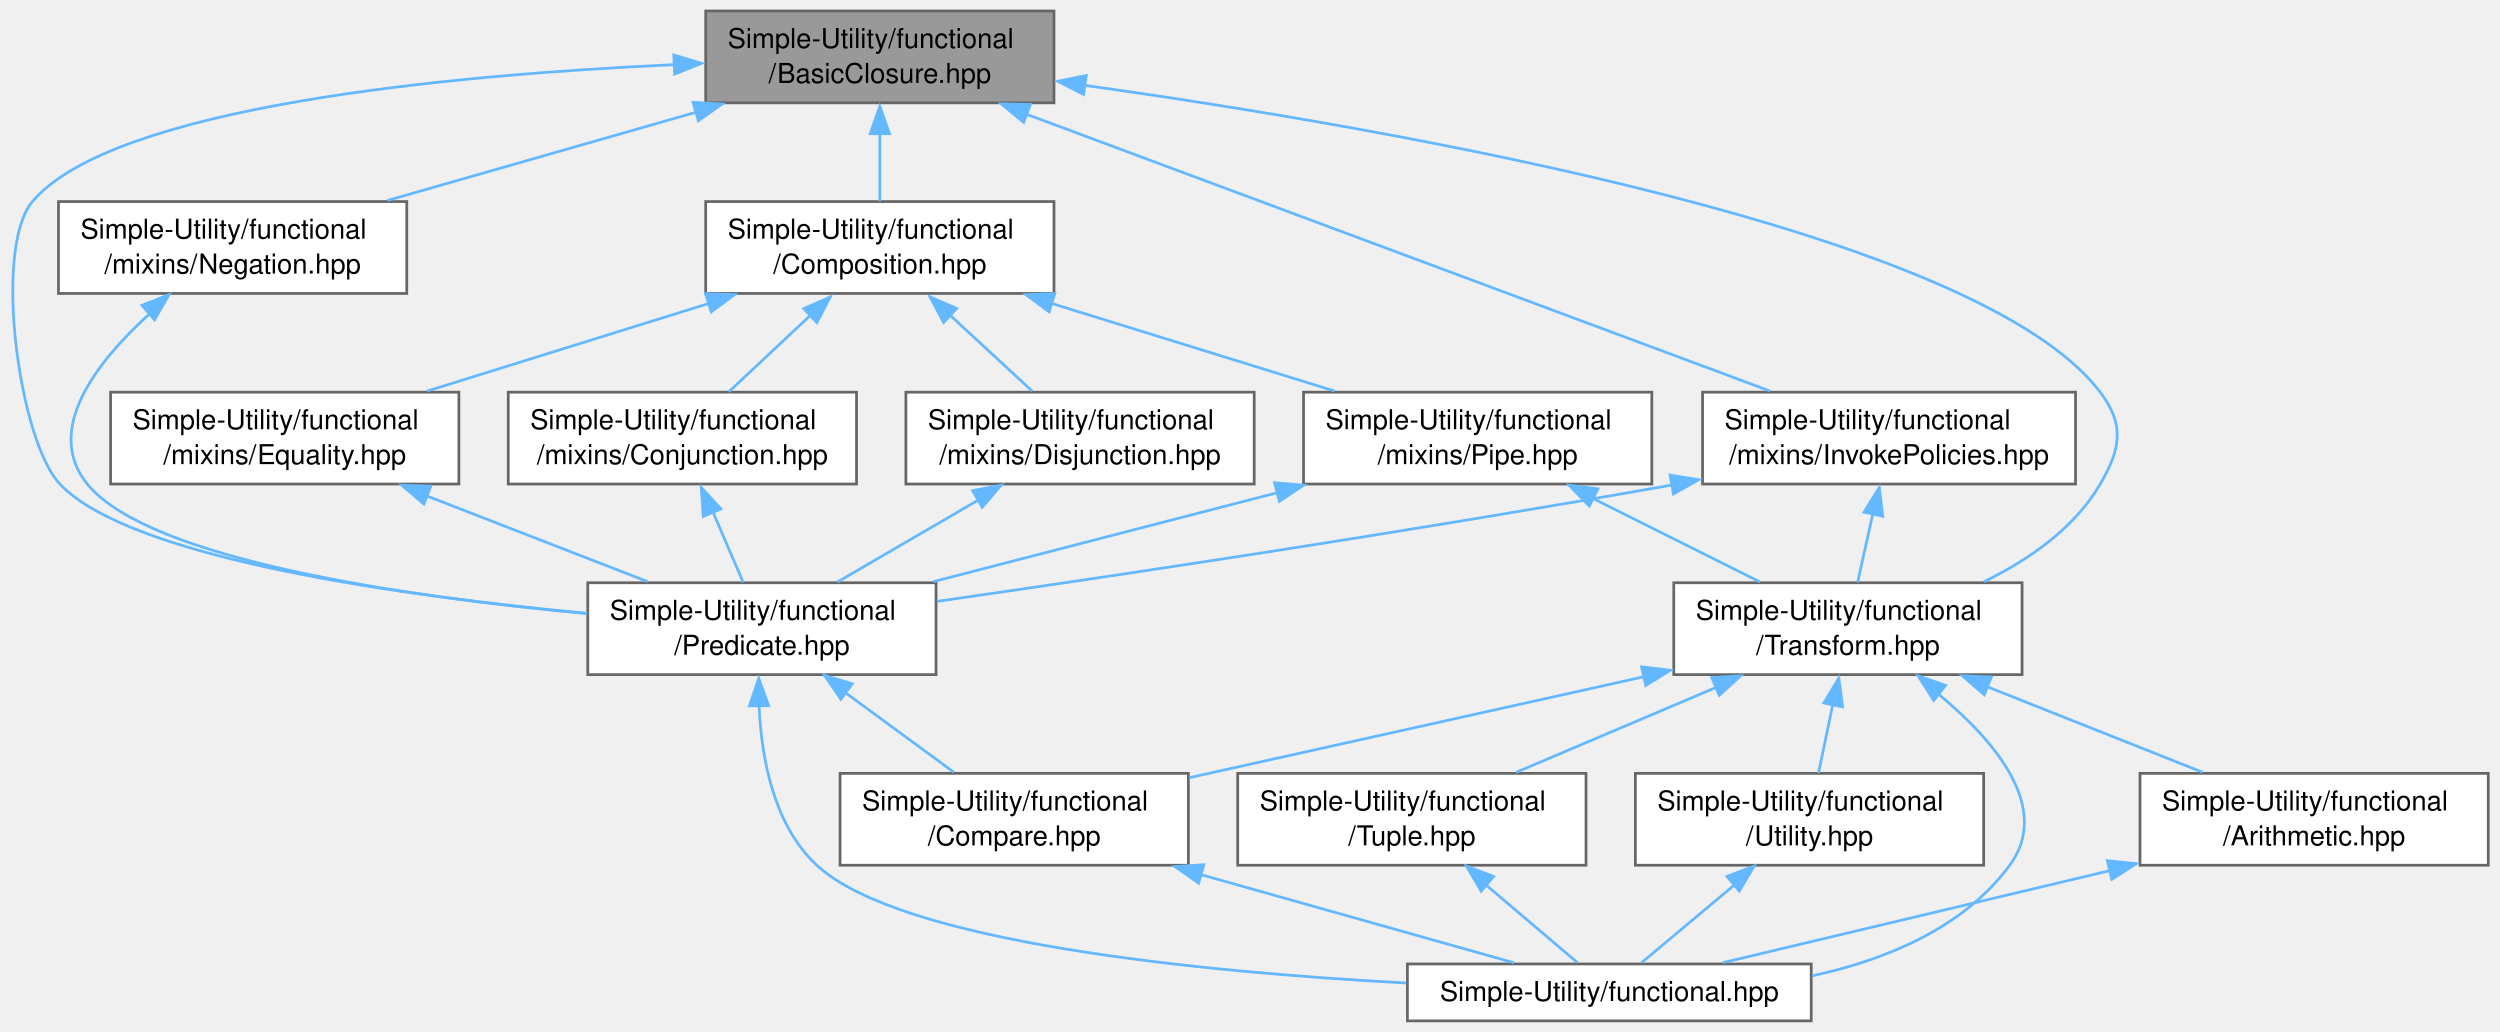
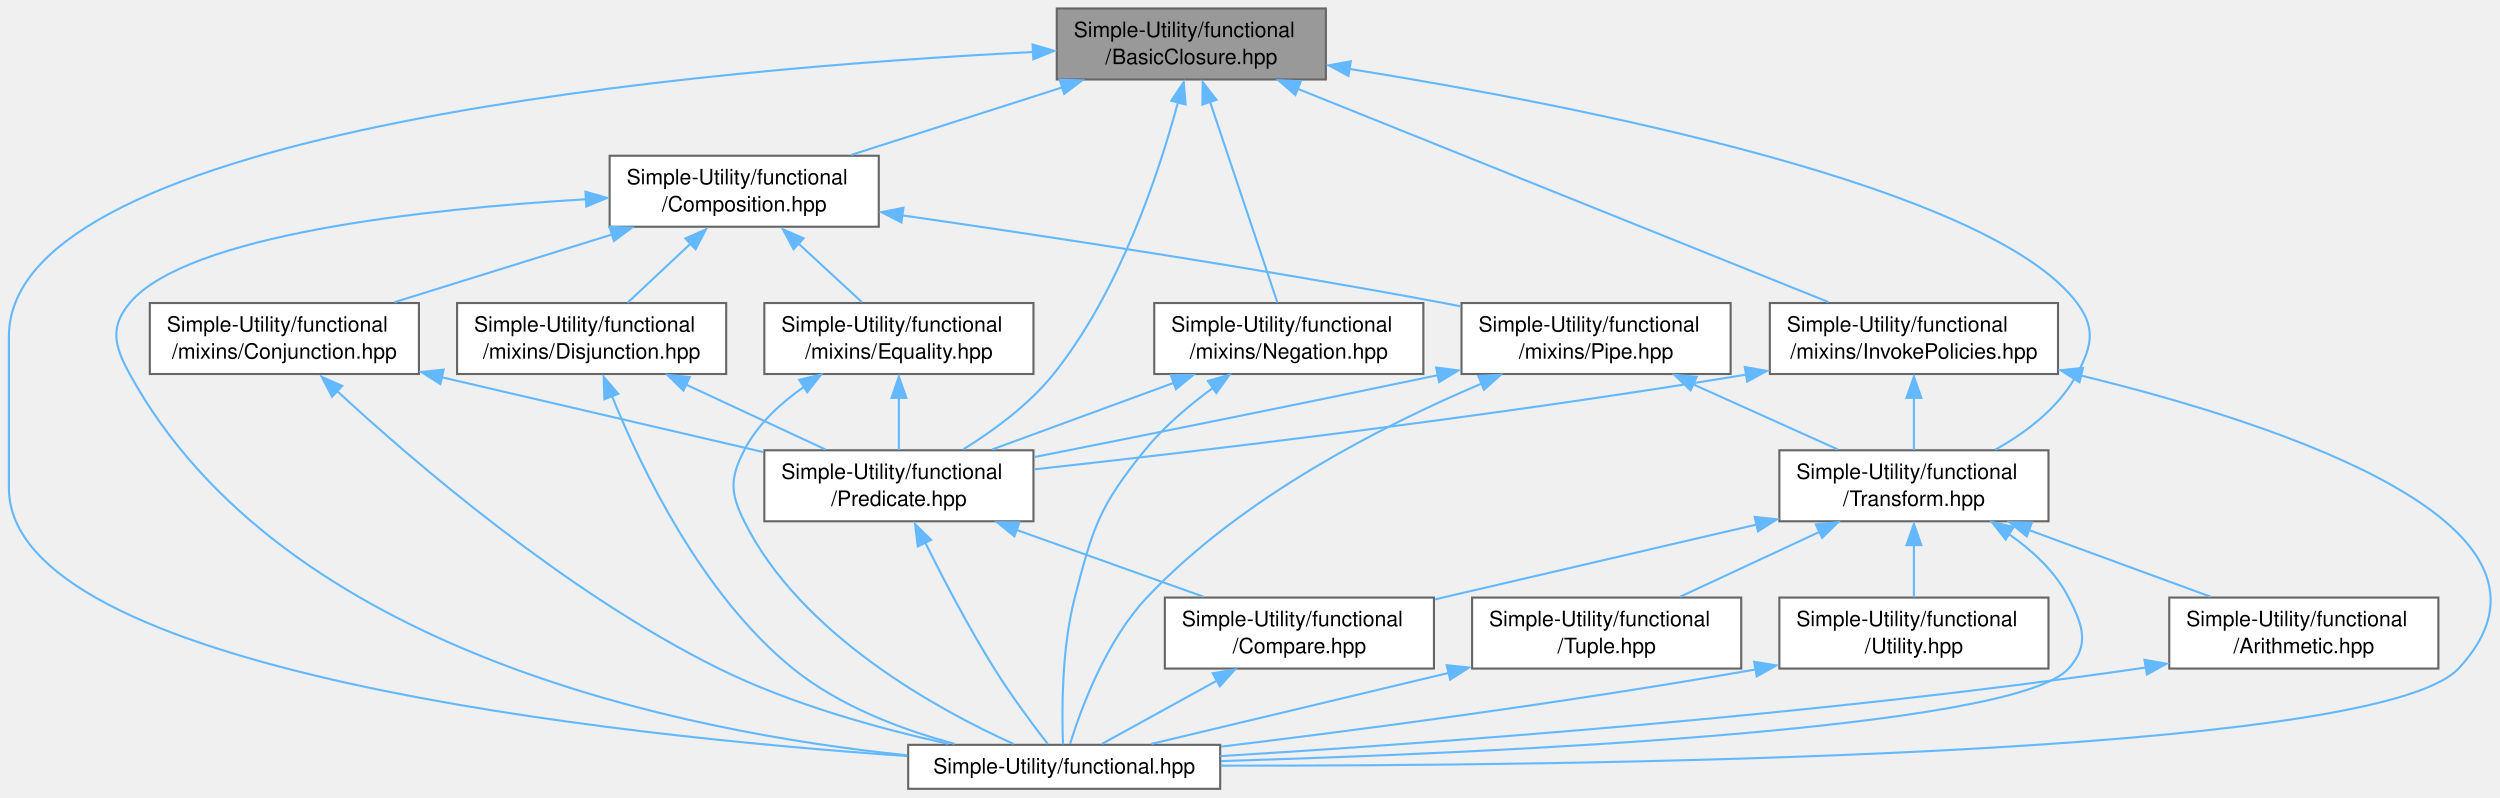
- <svg xmlns="http://www.w3.org/2000/svg" xmlns:xlink="http://www.w3.org/1999/xlink" width="911pt" height="376pt" viewBox="0.00 0.00 911.05 376.25">
+ <svg xmlns="http://www.w3.org/2000/svg" xmlns:xlink="http://www.w3.org/1999/xlink" width="1179pt" height="376pt" viewBox="0.00 0.00 1179.38 376.25">
  <g id="graph0" class="graph" transform="scale(1 1) rotate(0) translate(4 372.25)">
    <g id="node1" class="node">
      <g id="a_node1">
        <a xlink:title=" ">
-           <polygon fill="#999999" stroke="#666666" points="380.05,-368.25 253.05,-368.25 253.05,-334.75 380.05,-334.75 380.05,-368.25" />
-           <text text-anchor="start" x="261.05" y="-354.75" font-family="Helvetica,sans-Serif" font-size="10.00">Simple-Utility/functional</text>
-           <text text-anchor="middle" x="316.55" y="-342" font-family="Helvetica,sans-Serif" font-size="10.00">/BasicClosure.hpp</text>
+           <polygon fill="#999999" stroke="#666666" points="621.5,-368.25 494.5,-368.25 494.5,-334.75 621.5,-334.75 621.5,-368.25" />
+           <text text-anchor="start" x="502.5" y="-354.75" font-family="Helvetica,sans-Serif" font-size="10.00">Simple-Utility/functional</text>
+           <text text-anchor="middle" x="558" y="-342" font-family="Helvetica,sans-Serif" font-size="10.00">/BasicClosure.hpp</text>
        </a>
      </g>
    </g>
    <g id="node2" class="node">
      <g id="a_node2">
+         <a xlink:href="../../d2/db4/functional_8hpp.html" target="_top" xlink:title=" ">
+           <polygon fill="white" stroke="#666666" points="571.62,-20.75 424.38,-20.75 424.38,0 571.62,0 571.62,-20.75" />
+           <text text-anchor="middle" x="498" y="-7.25" font-family="Helvetica,sans-Serif" font-size="10.00">Simple-Utility/functional.hpp</text>
+         </a>
+       </g>
+     </g>
+     <g id="edge1" class="edge">
+       <path fill="none" stroke="#63b8ff" d="M483.64,-347.73C331.74,-340.03 0,-311.95 0,-213.5 0,-213.5 0,-213.5 0,-142 0,-55.41 285.25,-25.07 423.98,-15.43" />
+       <polygon fill="#63b8ff" stroke="#63b8ff" points="483.1,-351.25 493.26,-348.25 483.45,-344.26 483.1,-351.25" />
+     </g>
+     <g id="node3" class="node">
+       <g id="a_node3">
        <a xlink:href="../../d3/d48/_composition_8hpp.html" target="_top" xlink:title=" ">
-           <polygon fill="white" stroke="#666666" points="380.05,-298.75 253.05,-298.75 253.05,-265.25 380.05,-265.25 380.05,-298.75" />
-           <text text-anchor="start" x="261.05" y="-285.25" font-family="Helvetica,sans-Serif" font-size="10.00">Simple-Utility/functional</text>
-           <text text-anchor="middle" x="316.55" y="-272.5" font-family="Helvetica,sans-Serif" font-size="10.00">/Composition.hpp</text>
-         </a>
-       </g>
-     </g>
-     <g id="edge1" class="edge">
-       <path fill="none" stroke="#63b8ff" d="M316.55,-323.64C316.55,-315.25 316.55,-306.26 316.55,-298.88" />
-       <polygon fill="#63b8ff" stroke="#63b8ff" points="313.05,-323.5 316.55,-333.5 320.05,-323.5 313.05,-323.5" />
-     </g>
-     <g id="node4" class="node">
-       <g id="a_node4">
+           <polygon fill="white" stroke="#666666" points="410.5,-298.75 283.5,-298.75 283.5,-265.25 410.5,-265.25 410.5,-298.75" />
+           <text text-anchor="start" x="291.5" y="-285.25" font-family="Helvetica,sans-Serif" font-size="10.00">Simple-Utility/functional</text>
+           <text text-anchor="middle" x="347" y="-272.5" font-family="Helvetica,sans-Serif" font-size="10.00">/Composition.hpp</text>
+         </a>
+       </g>
+     </g>
+     <g id="edge2" class="edge">
+       <path fill="none" stroke="#63b8ff" d="M497.03,-330.99C465.46,-320.9 427.39,-308.72 397.49,-299.15" />
+       <polygon fill="#63b8ff" stroke="#63b8ff" points="495.87,-334.62 506.46,-334.33 498,-327.95 495.87,-334.62" />
+     </g>
+     <g id="node5" class="node">
+       <g id="a_node5">
        <a xlink:href="../../d4/d53/_predicate_8hpp.html" target="_top" xlink:title=" ">
-           <polygon fill="white" stroke="#666666" points="337.05,-159.75 210.05,-159.75 210.05,-126.25 337.05,-126.25 337.05,-159.75" />
-           <text text-anchor="start" x="218.05" y="-146.25" font-family="Helvetica,sans-Serif" font-size="10.00">Simple-Utility/functional</text>
-           <text text-anchor="middle" x="273.55" y="-133.5" font-family="Helvetica,sans-Serif" font-size="10.00">/Predicate.hpp</text>
-         </a>
-       </g>
-     </g>
-     <g id="edge22" class="edge">
-       <path fill="none" stroke="#63b8ff" d="M241.57,-348.68C159.9,-344.92 36.95,-333.48 7.55,-298.75 -6.93,-281.64 2.65,-211.52 17.55,-195.75 43.32,-168.48 142.76,-154.84 209.85,-148.6" />
-       <polygon fill="#63b8ff" stroke="#63b8ff" points="241.41,-352.21 251.55,-349.15 241.71,-345.22 241.41,-352.21" />
+           <polygon fill="white" stroke="#666666" points="483.5,-159.75 356.5,-159.75 356.5,-126.25 483.5,-126.25 483.5,-159.75" />
+           <text text-anchor="start" x="364.5" y="-146.25" font-family="Helvetica,sans-Serif" font-size="10.00">Simple-Utility/functional</text>
+           <text text-anchor="middle" x="420" y="-133.5" font-family="Helvetica,sans-Serif" font-size="10.00">/Predicate.hpp</text>
+         </a>
+       </g>
+     </g>
+     <g id="edge28" class="edge">
+       <path fill="none" stroke="#63b8ff" d="M551.69,-323.94C542.86,-291.1 524.31,-234.8 493,-195.75 481.43,-181.33 464.85,-169.13 450.41,-160.21" />
+       <polygon fill="#63b8ff" stroke="#63b8ff" points="548.52,-324.69 554.41,-333.5 555.3,-322.95 548.52,-324.69" />
    </g>
    <g id="node10" class="node">
      <g id="a_node10">
        <a xlink:href="../../d9/d8c/_transform_8hpp.html" target="_top" xlink:title=" ">
-           <polygon fill="white" stroke="#666666" points="733.05,-159.75 606.05,-159.75 606.05,-126.25 733.05,-126.25 733.05,-159.75" />
-           <text text-anchor="start" x="614.05" y="-146.25" font-family="Helvetica,sans-Serif" font-size="10.00">Simple-Utility/functional</text>
-           <text text-anchor="middle" x="669.55" y="-133.5" font-family="Helvetica,sans-Serif" font-size="10.00">/Transform.hpp</text>
-         </a>
-       </g>
-     </g>
-     <g id="edge23" class="edge">
-       <path fill="none" stroke="#63b8ff" d="M391.22,-341.14C505.94,-325.04 716.99,-288.07 761.55,-229.25 770.54,-217.38 769.06,-208.6 761.55,-195.75 752.11,-179.61 735.59,-168.12 719.13,-160.13" />
-       <polygon fill="#63b8ff" stroke="#63b8ff" points="390.86,-337.79 381.43,-342.63 391.82,-344.73 390.86,-337.79" />
+           <polygon fill="white" stroke="#666666" points="962.5,-159.75 835.5,-159.75 835.5,-126.25 962.5,-126.25 962.5,-159.75" />
+           <text text-anchor="start" x="843.5" y="-146.25" font-family="Helvetica,sans-Serif" font-size="10.00">Simple-Utility/functional</text>
+           <text text-anchor="middle" x="899" y="-133.5" font-family="Helvetica,sans-Serif" font-size="10.00">/Transform.hpp</text>
+         </a>
+       </g>
+     </g>
+     <g id="edge29" class="edge">
+       <path fill="none" stroke="#63b8ff" d="M632.39,-339.76C741.08,-322.37 934.89,-284.34 976,-229.25 984.9,-217.32 983,-208.89 976,-195.75 967.67,-180.11 952.28,-168.36 937.44,-160.04" />
+       <polygon fill="#63b8ff" stroke="#63b8ff" points="632.15,-336.41 622.82,-341.43 633.24,-343.33 632.15,-336.41" />
    </g>
    <g id="node14" class="node">
      <g id="a_node14">
        <a xlink:href="../../d7/df7/_invoke_policies_8hpp.html" target="_top" xlink:title=" ">
-           <polygon fill="white" stroke="#666666" points="752.55,-229.25 616.55,-229.25 616.55,-195.75 752.55,-195.75 752.55,-229.25" />
-           <text text-anchor="start" x="624.55" y="-215.75" font-family="Helvetica,sans-Serif" font-size="10.00">Simple-Utility/functional</text>
-           <text text-anchor="middle" x="684.55" y="-203" font-family="Helvetica,sans-Serif" font-size="10.00">/mixins/InvokePolicies.hpp</text>
-         </a>
-       </g>
-     </g>
-     <g id="edge24" class="edge">
-       <path fill="none" stroke="#63b8ff" d="M369.79,-330.68C443.03,-303.41 573.46,-254.86 641.13,-229.66" />
-       <polygon fill="#63b8ff" stroke="#63b8ff" points="368.99,-327.61 360.84,-334.38 371.44,-334.17 368.99,-327.61" />
+           <polygon fill="white" stroke="#666666" points="967,-229.25 831,-229.25 831,-195.75 967,-195.75 967,-229.25" />
+           <text text-anchor="start" x="839" y="-215.75" font-family="Helvetica,sans-Serif" font-size="10.00">Simple-Utility/functional</text>
+           <text text-anchor="middle" x="899" y="-203" font-family="Helvetica,sans-Serif" font-size="10.00">/mixins/InvokePolicies.hpp</text>
+         </a>
+       </g>
+     </g>
+     <g id="edge30" class="edge">
+       <path fill="none" stroke="#63b8ff" d="M608.17,-330.34C676.19,-303.02 796.32,-254.75 858.77,-229.66" />
+       <polygon fill="#63b8ff" stroke="#63b8ff" points="607.09,-327.41 599.12,-334.38 609.7,-333.9 607.09,-327.41" />
    </g>
    <g id="node15" class="node">
      <g id="a_node15">
        <a xlink:href="../../d2/dc2/_negation_8hpp.html" target="_top" xlink:title=" ">
-           <polygon fill="white" stroke="#666666" points="144.05,-298.75 17.05,-298.75 17.05,-265.25 144.05,-265.25 144.05,-298.75" />
-           <text text-anchor="start" x="25.05" y="-285.25" font-family="Helvetica,sans-Serif" font-size="10.00">Simple-Utility/functional</text>
-           <text text-anchor="middle" x="80.55" y="-272.5" font-family="Helvetica,sans-Serif" font-size="10.00">/mixins/Negation.hpp</text>
-         </a>
-       </g>
-     </g>
-     <g id="edge27" class="edge">
-       <path fill="none" stroke="#63b8ff" d="M249.73,-331.39C214.16,-321.22 170.9,-308.84 137.02,-299.15" />
-       <polygon fill="#63b8ff" stroke="#63b8ff" points="248.44,-334.95 259.02,-334.33 250.37,-328.22 248.44,-334.95" />
-     </g>
-     <g id="node3" class="node">
-       <g id="a_node3">
+           <polygon fill="white" stroke="#666666" points="667.5,-229.25 540.5,-229.25 540.5,-195.75 667.5,-195.75 667.5,-229.25" />
+           <text text-anchor="start" x="548.5" y="-215.75" font-family="Helvetica,sans-Serif" font-size="10.00">Simple-Utility/functional</text>
+           <text text-anchor="middle" x="604" y="-203" font-family="Helvetica,sans-Serif" font-size="10.00">/mixins/Negation.hpp</text>
+         </a>
+       </g>
+     </g>
+     <g id="edge34" class="edge">
+       <path fill="none" stroke="#63b8ff" d="M566.81,-324.25C576.23,-296.19 590.86,-252.63 598.67,-229.38" />
+       <polygon fill="#63b8ff" stroke="#63b8ff" points="563.23,-322.92 563.37,-333.52 569.87,-325.15 563.23,-322.92" />
+     </g>
+     <g id="edge3" class="edge">
+       <path fill="none" stroke="#63b8ff" d="M272.71,-278.25C196.06,-273.67 84.01,-261.5 57,-229.25 47.44,-217.83 49.84,-208.8 57,-195.75 128.92,-64.6 318.19,-26.73 423.91,-15.8" />
+       <polygon fill="#63b8ff" stroke="#63b8ff" points="272.09,-281.78 282.27,-278.85 272.49,-274.79 272.09,-281.78" />
+     </g>
+     <g id="node4" class="node">
+       <g id="a_node4">
        <a xlink:href="../../d7/d0e/_conjunction_8hpp.html" target="_top" xlink:title=" ">
-           <polygon fill="white" stroke="#666666" points="308.05,-229.25 181.05,-229.25 181.05,-195.75 308.05,-195.75 308.05,-229.25" />
-           <text text-anchor="start" x="189.05" y="-215.75" font-family="Helvetica,sans-Serif" font-size="10.00">Simple-Utility/functional</text>
-           <text text-anchor="middle" x="244.55" y="-203" font-family="Helvetica,sans-Serif" font-size="10.00">/mixins/Conjunction.hpp</text>
-         </a>
-       </g>
-     </g>
-     <g id="edge2" class="edge">
-       <path fill="none" stroke="#63b8ff" d="M291.51,-257.53C281.59,-248.23 270.43,-237.77 261.49,-229.38" />
-       <polygon fill="#63b8ff" stroke="#63b8ff" points="288.8,-259.72 298.48,-264 293.58,-254.61 288.8,-259.72" />
+           <polygon fill="white" stroke="#666666" points="193.5,-229.25 66.5,-229.25 66.5,-195.75 193.5,-195.75 193.5,-229.25" />
+           <text text-anchor="start" x="74.5" y="-215.75" font-family="Helvetica,sans-Serif" font-size="10.00">Simple-Utility/functional</text>
+           <text text-anchor="middle" x="130" y="-203" font-family="Helvetica,sans-Serif" font-size="10.00">/mixins/Conjunction.hpp</text>
+         </a>
+       </g>
+     </g>
+     <g id="edge4" class="edge">
+       <path fill="none" stroke="#63b8ff" d="M284.72,-261.63C252.17,-251.5 212.81,-239.26 181.93,-229.65" />
+       <polygon fill="#63b8ff" stroke="#63b8ff" points="283.43,-265.2 294.02,-264.83 285.51,-258.52 283.43,-265.2" />
    </g>
    <g id="node7" class="node">
      <g id="a_node7">
        <a xlink:href="../../d7/ddc/_disjunction_8hpp.html" target="_top" xlink:title=" ">
-           <polygon fill="white" stroke="#666666" points="453.05,-229.25 326.05,-229.25 326.05,-195.75 453.05,-195.75 453.05,-229.25" />
-           <text text-anchor="start" x="334.05" y="-215.75" font-family="Helvetica,sans-Serif" font-size="10.00">Simple-Utility/functional</text>
-           <text text-anchor="middle" x="389.55" y="-203" font-family="Helvetica,sans-Serif" font-size="10.00">/mixins/Disjunction.hpp</text>
-         </a>
-       </g>
-     </g>
-     <g id="edge7" class="edge">
-       <path fill="none" stroke="#63b8ff" d="M341.87,-257.59C351.85,-248.35 363.07,-237.98 372.12,-229.62" />
-       <polygon fill="#63b8ff" stroke="#63b8ff" points="339.81,-254.64 334.85,-264 344.57,-259.78 339.81,-254.64" />
+           <polygon fill="white" stroke="#666666" points="338.5,-229.25 211.5,-229.25 211.5,-195.75 338.5,-195.75 338.5,-229.25" />
+           <text text-anchor="start" x="219.5" y="-215.75" font-family="Helvetica,sans-Serif" font-size="10.00">Simple-Utility/functional</text>
+           <text text-anchor="middle" x="275" y="-203" font-family="Helvetica,sans-Serif" font-size="10.00">/mixins/Disjunction.hpp</text>
+         </a>
+       </g>
+     </g>
+     <g id="edge10" class="edge">
+       <path fill="none" stroke="#63b8ff" d="M321.97,-257.53C312.04,-248.23 300.89,-237.77 291.94,-229.38" />
+       <polygon fill="#63b8ff" stroke="#63b8ff" points="319.25,-259.72 328.94,-264 324.04,-254.61 319.25,-259.72" />
    </g>
    <g id="node8" class="node">
      <g id="a_node8">
        <a xlink:href="../../de/d71/_equality_8hpp.html" target="_top" xlink:title=" ">
-           <polygon fill="white" stroke="#666666" points="163.05,-229.25 36.05,-229.25 36.05,-195.75 163.05,-195.75 163.05,-229.25" />
-           <text text-anchor="start" x="44.05" y="-215.75" font-family="Helvetica,sans-Serif" font-size="10.00">Simple-Utility/functional</text>
-           <text text-anchor="middle" x="99.55" y="-203" font-family="Helvetica,sans-Serif" font-size="10.00">/mixins/Equality.hpp</text>
-         </a>
-       </g>
-     </g>
-     <g id="edge9" class="edge">
-       <path fill="none" stroke="#63b8ff" d="M254.26,-261.63C221.72,-251.5 182.35,-239.26 151.48,-229.65" />
-       <polygon fill="#63b8ff" stroke="#63b8ff" points="252.98,-265.2 263.57,-264.83 255.06,-258.52 252.98,-265.2" />
+           <polygon fill="white" stroke="#666666" points="483.5,-229.25 356.5,-229.25 356.5,-195.75 483.5,-195.75 483.5,-229.25" />
+           <text text-anchor="start" x="364.5" y="-215.75" font-family="Helvetica,sans-Serif" font-size="10.00">Simple-Utility/functional</text>
+           <text text-anchor="middle" x="420" y="-203" font-family="Helvetica,sans-Serif" font-size="10.00">/mixins/Equality.hpp</text>
+         </a>
+       </g>
+     </g>
+     <g id="edge13" class="edge">
+       <path fill="none" stroke="#63b8ff" d="M372.32,-257.59C382.31,-248.35 393.53,-237.98 402.57,-229.62" />
+       <polygon fill="#63b8ff" stroke="#63b8ff" points="370.27,-254.64 365.3,-264 375.02,-259.78 370.27,-254.64" />
    </g>
    <g id="node9" class="node">
      <g id="a_node9">
        <a xlink:href="../../d2/df5/_pipe_8hpp.html" target="_top" xlink:title=" ">
-           <polygon fill="white" stroke="#666666" points="598.05,-229.25 471.05,-229.25 471.05,-195.75 598.05,-195.75 598.05,-229.25" />
-           <text text-anchor="start" x="479.05" y="-215.75" font-family="Helvetica,sans-Serif" font-size="10.00">Simple-Utility/functional</text>
-           <text text-anchor="middle" x="534.55" y="-203" font-family="Helvetica,sans-Serif" font-size="10.00">/mixins/Pipe.hpp</text>
-         </a>
-       </g>
-     </g>
-     <g id="edge11" class="edge">
-       <path fill="none" stroke="#63b8ff" d="M379.12,-261.63C411.81,-251.5 451.36,-239.26 482.38,-229.65" />
-       <polygon fill="#63b8ff" stroke="#63b8ff" points="378.28,-258.53 369.76,-264.83 380.35,-265.22 378.28,-258.53" />
-     </g>
-     <g id="edge3" class="edge">
-       <path fill="none" stroke="#63b8ff" d="M255.72,-185.49C259.43,-176.86 263.45,-167.51 266.72,-159.88" />
-       <polygon fill="#63b8ff" stroke="#63b8ff" points="252.15,-183.93 251.42,-194.5 258.58,-186.7 252.15,-183.93" />
-     </g>
-     <g id="node5" class="node">
-       <g id="a_node5">
-         <a xlink:href="../../d2/db4/functional_8hpp.html" target="_top" xlink:title=" ">
-           <polygon fill="white" stroke="#666666" points="656.17,-20.75 508.92,-20.75 508.92,0 656.17,0 656.17,-20.75" />
-           <text text-anchor="middle" x="582.55" y="-7.25" font-family="Helvetica,sans-Serif" font-size="10.00">Simple-Utility/functional.hpp</text>
-         </a>
-       </g>
-     </g>
-     <g id="edge4" class="edge">
-       <path fill="none" stroke="#63b8ff" d="M272.51,-114.92C273.33,-95.92 277.77,-71.39 293.55,-56.75 323.98,-28.51 433.42,-17.83 508.54,-13.8" />
-       <polygon fill="#63b8ff" stroke="#63b8ff" points="269,-114.86 272.4,-124.89 276,-114.93 269,-114.86" />
+           <polygon fill="white" stroke="#666666" points="812.5,-229.25 685.5,-229.25 685.5,-195.75 812.5,-195.75 812.5,-229.25" />
+           <text text-anchor="start" x="693.5" y="-215.75" font-family="Helvetica,sans-Serif" font-size="10.00">Simple-Utility/functional</text>
+           <text text-anchor="middle" x="749" y="-203" font-family="Helvetica,sans-Serif" font-size="10.00">/mixins/Pipe.hpp</text>
+         </a>
+       </g>
+     </g>
+     <g id="edge16" class="edge">
+       <path fill="none" stroke="#63b8ff" d="M421.63,-270.6C488.66,-260.94 589.67,-245.63 677,-229.25 679.64,-228.75 682.33,-228.23 685.05,-227.7" />
+       <polygon fill="#63b8ff" stroke="#63b8ff" points="421.17,-267.27 411.76,-272.15 422.16,-274.2 421.17,-267.27" />
+     </g>
+     <g id="edge5" class="edge">
+       <path fill="none" stroke="#63b8ff" d="M154.23,-188.29C190.64,-154.62 262.9,-92.39 335,-56.75 369.23,-39.83 410.73,-28.39 443.29,-21.23" />
+       <polygon fill="#63b8ff" stroke="#63b8ff" points="152.52,-185.03 147.6,-194.41 157.3,-190.14 152.52,-185.03" />
+     </g>
+     <g id="edge6" class="edge">
+       <path fill="none" stroke="#63b8ff" d="M204.35,-194.19C251.26,-183.28 311.22,-169.32 356.01,-158.9" />
+       <polygon fill="#63b8ff" stroke="#63b8ff" points="203.59,-191.01 194.64,-196.69 205.17,-197.83 203.59,-191.01" />
+     </g>
+     <g id="edge7" class="edge">
+       <path fill="none" stroke="#63b8ff" d="M432.25,-116.51C440.82,-99.29 452.87,-76.22 465,-56.75 472.93,-44.02 483.26,-30.18 490.24,-21.18" />
+       <polygon fill="#63b8ff" stroke="#63b8ff" points="428.9,-114.39 427.63,-124.91 435.19,-117.48 428.9,-114.39" />
    </g>
    <g id="node6" class="node">
      <g id="a_node6">
        <a xlink:href="../../d8/d60/_compare_8hpp.html" target="_top" xlink:title=" ">
-           <polygon fill="white" stroke="#666666" points="429.05,-90.25 302.05,-90.25 302.05,-56.75 429.05,-56.75 429.05,-90.25" />
-           <text text-anchor="start" x="310.05" y="-76.75" font-family="Helvetica,sans-Serif" font-size="10.00">Simple-Utility/functional</text>
-           <text text-anchor="middle" x="365.55" y="-64" font-family="Helvetica,sans-Serif" font-size="10.00">/Compare.hpp</text>
-         </a>
-       </g>
-     </g>
-     <g id="edge5" class="edge">
-       <path fill="none" stroke="#63b8ff" d="M303.96,-119.69C316.91,-110.19 331.73,-99.31 343.58,-90.62" />
-       <polygon fill="#63b8ff" stroke="#63b8ff" points="302.34,-117.27 296.35,-126 306.48,-122.91 302.34,-117.27" />
-     </g>
-     <g id="edge6" class="edge">
-       <path fill="none" stroke="#63b8ff" d="M433.6,-53.33C471.51,-42.65 517.12,-29.81 547.79,-21.17" />
-       <polygon fill="#63b8ff" stroke="#63b8ff" points="432.81,-50.2 424.13,-56.28 434.7,-56.94 432.81,-50.2" />
+           <polygon fill="white" stroke="#666666" points="672.5,-90.25 545.5,-90.25 545.5,-56.75 672.5,-56.75 672.5,-90.25" />
+           <text text-anchor="start" x="553.5" y="-76.75" font-family="Helvetica,sans-Serif" font-size="10.00">Simple-Utility/functional</text>
+           <text text-anchor="middle" x="609" y="-64" font-family="Helvetica,sans-Serif" font-size="10.00">/Compare.hpp</text>
+         </a>
+       </g>
    </g>
    <g id="edge8" class="edge">
-       <path fill="none" stroke="#63b8ff" d="M352.32,-189.84C335.68,-180.16 316.42,-168.95 301.11,-160.04" />
-       <polygon fill="#63b8ff" stroke="#63b8ff" points="350.36,-193.33 360.76,-195.33 353.88,-187.28 350.36,-193.33" />
-     </g>
-     <g id="edge10" class="edge">
-       <path fill="none" stroke="#63b8ff" d="M151.19,-191.47C176.95,-181.47 207.69,-169.55 231.91,-160.15" />
-       <polygon fill="#63b8ff" stroke="#63b8ff" points="150.28,-188.45 142.22,-195.33 152.81,-194.98 150.28,-188.45" />
+       <path fill="none" stroke="#63b8ff" d="M475.35,-122.23C503.48,-112.19 537.23,-100.13 563.77,-90.65" />
+       <polygon fill="#63b8ff" stroke="#63b8ff" points="474.51,-119.17 466.27,-125.83 476.86,-125.76 474.51,-119.17" />
+     </g>
+     <g id="edge9" class="edge">
+       <path fill="none" stroke="#63b8ff" d="M570.16,-51.11C551.64,-40.91 530.4,-29.21 515.78,-21.17" />
+       <polygon fill="#63b8ff" stroke="#63b8ff" points="568.1,-54.52 578.55,-56.28 571.47,-48.39 568.1,-54.52" />
+     </g>
+     <g id="edge11" class="edge">
+       <path fill="none" stroke="#63b8ff" d="M284.62,-185.28C298.45,-151.07 327.1,-91.47 370,-56.75 391.9,-39.02 421.25,-27.96 446.31,-21.2" />
+       <polygon fill="#63b8ff" stroke="#63b8ff" points="281.03,-183.85 280.65,-194.44 287.55,-186.4 281.03,-183.85" />
    </g>
    <g id="edge12" class="edge">
-       <path fill="none" stroke="#63b8ff" d="M461.41,-192.58C421.93,-182.37 373.71,-169.9 336.01,-160.15" />
-       <polygon fill="#63b8ff" stroke="#63b8ff" points="460.47,-196.22 471.03,-195.33 462.23,-189.44 460.47,-196.22" />
-     </g>
-     <g id="edge13" class="edge">
-       <path fill="none" stroke="#63b8ff" d="M576.52,-190.51C596.18,-180.68 619.24,-169.16 637.48,-160.04" />
-       <polygon fill="#63b8ff" stroke="#63b8ff" points="575.26,-187.73 567.88,-195.33 578.39,-193.99 575.26,-187.73" />
+       <path fill="none" stroke="#63b8ff" d="M319.47,-190.8C340.63,-180.95 365.56,-169.34 385.3,-160.15" />
+       <polygon fill="#63b8ff" stroke="#63b8ff" points="318.32,-187.94 310.73,-195.33 321.27,-194.28 318.32,-187.94" />
    </g>
    <g id="edge14" class="edge">
-       <path fill="none" stroke="#63b8ff" d="M702.69,-119.04C723.54,-101.74 743.84,-77.51 728.55,-56.75 711.79,-33.99 683.7,-22.31 656.62,-16.44" />
-       <polygon fill="#63b8ff" stroke="#63b8ff" points="700.83,-116.84 695.14,-125.78 705.16,-122.34 700.83,-116.84" />
+       <path fill="none" stroke="#63b8ff" d="M375.2,-189.68C363.96,-181.89 353.3,-171.95 347,-159.75 340.16,-146.52 340.39,-139.59 347,-126.25 373.63,-72.54 438.71,-37.14 474.12,-21.16" />
+       <polygon fill="#63b8ff" stroke="#63b8ff" points="372.96,-193.04 383.28,-195.47 376.73,-187.14 372.96,-193.04" />
+     </g>
+     <g id="edge15" class="edge">
+       <path fill="none" stroke="#63b8ff" d="M420,-184.64C420,-176.25 420,-167.26 420,-159.88" />
+       <polygon fill="#63b8ff" stroke="#63b8ff" points="416.5,-184.5 420,-194.5 423.5,-184.5 416.5,-184.5" />
    </g>
    <g id="edge17" class="edge">
-       <path fill="none" stroke="#63b8ff" d="M595.24,-125.5C544.46,-114.22 477.85,-99.44 429.45,-88.69" />
-       <polygon fill="#63b8ff" stroke="#63b8ff" points="594.3,-129.1 604.82,-127.85 595.82,-122.27 594.3,-129.1" />
+       <path fill="none" stroke="#63b8ff" d="M695.06,-191.27C648.32,-171.47 581.41,-137.42 537,-90.25 517.52,-69.56 505.76,-37.3 500.78,-21.2" />
+       <polygon fill="#63b8ff" stroke="#63b8ff" points="693.43,-194.79 704.01,-195.39 696.11,-188.33 693.43,-194.79" />
+     </g>
+     <g id="edge18" class="edge">
+       <path fill="none" stroke="#63b8ff" d="M674.65,-195.27C604.29,-180.55 533.55,-166.39 483.96,-156.57" />
+       <polygon fill="#63b8ff" stroke="#63b8ff" points="673.52,-198.82 684.02,-197.45 674.95,-191.97 673.52,-198.82" />
+     </g>
+     <g id="edge19" class="edge">
+       <path fill="none" stroke="#63b8ff" d="M794.7,-190.93C816.66,-181.05 842.59,-169.38 863.1,-160.15" />
+       <polygon fill="#63b8ff" stroke="#63b8ff" points="793.61,-188.04 785.93,-195.33 796.48,-194.42 793.61,-188.04" />
+     </g>
+     <g id="edge20" class="edge">
+       <path fill="none" stroke="#63b8ff" d="M943.8,-120.18C955.04,-112.39 965.7,-102.45 972,-90.25 978.84,-77.02 982.01,-67.77 972,-56.75 945.66,-27.77 698.59,-16.83 572,-13.1" />
+       <polygon fill="#63b8ff" stroke="#63b8ff" points="942.27,-117.64 935.72,-125.97 946.04,-123.54 942.27,-117.64" />
+     </g>
+     <g id="edge23" class="edge">
+       <path fill="none" stroke="#63b8ff" d="M824.65,-124.69C777.74,-113.78 717.78,-99.82 672.99,-89.4" />
+       <polygon fill="#63b8ff" stroke="#63b8ff" points="823.83,-128.33 834.36,-127.19 825.41,-121.51 823.83,-128.33" />
    </g>
    <g id="node11" class="node">
      <g id="a_node11">
        <a xlink:href="../../d3/dc2/_arithmetic_8hpp.html" target="_top" xlink:title=" ">
-           <polygon fill="white" stroke="#666666" points="903.05,-90.25 776.05,-90.25 776.05,-56.75 903.05,-56.75 903.05,-90.25" />
-           <text text-anchor="start" x="784.05" y="-76.75" font-family="Helvetica,sans-Serif" font-size="10.00">Simple-Utility/functional</text>
-           <text text-anchor="middle" x="839.55" y="-64" font-family="Helvetica,sans-Serif" font-size="10.00">/Arithmetic.hpp</text>
-         </a>
-       </g>
-     </g>
-     <g id="edge15" class="edge">
-       <path fill="none" stroke="#63b8ff" d="M720.34,-121.83C745.43,-111.87 775.3,-100.01 798.87,-90.65" />
-       <polygon fill="#63b8ff" stroke="#63b8ff" points="719.27,-118.89 711.27,-125.83 721.85,-125.39 719.27,-118.89" />
+           <polygon fill="white" stroke="#666666" points="1146.5,-90.25 1019.5,-90.25 1019.5,-56.75 1146.5,-56.75 1146.5,-90.25" />
+           <text text-anchor="start" x="1027.5" y="-76.75" font-family="Helvetica,sans-Serif" font-size="10.00">Simple-Utility/functional</text>
+           <text text-anchor="middle" x="1083" y="-64" font-family="Helvetica,sans-Serif" font-size="10.00">/Arithmetic.hpp</text>
+         </a>
+       </g>
+     </g>
+     <g id="edge21" class="edge">
+       <path fill="none" stroke="#63b8ff" d="M953.25,-122.1C980.56,-112.08 1013.24,-100.09 1038.97,-90.65" />
+       <polygon fill="#63b8ff" stroke="#63b8ff" points="952.26,-119.1 944.07,-125.83 954.67,-125.67 952.26,-119.1" />
    </g>
    <g id="node12" class="node">
      <g id="a_node12">
        <a xlink:href="../../da/dae/functional_2_tuple_8hpp.html" target="_top" xlink:title=" ">
-           <polygon fill="white" stroke="#666666" points="574.05,-90.25 447.05,-90.25 447.05,-56.75 574.05,-56.75 574.05,-90.25" />
-           <text text-anchor="start" x="455.05" y="-76.75" font-family="Helvetica,sans-Serif" font-size="10.00">Simple-Utility/functional</text>
-           <text text-anchor="middle" x="510.55" y="-64" font-family="Helvetica,sans-Serif" font-size="10.00">/Tuple.hpp</text>
-         </a>
-       </g>
-     </g>
-     <g id="edge18" class="edge">
-       <path fill="none" stroke="#63b8ff" d="M621.42,-121.57C598.08,-111.66 570.44,-99.93 548.6,-90.65" />
-       <polygon fill="#63b8ff" stroke="#63b8ff" points="619.89,-125.15 630.46,-125.83 622.63,-118.7 619.89,-125.15" />
+           <polygon fill="white" stroke="#666666" points="817.5,-90.25 690.5,-90.25 690.5,-56.75 817.5,-56.75 817.5,-90.25" />
+           <text text-anchor="start" x="698.5" y="-76.75" font-family="Helvetica,sans-Serif" font-size="10.00">Simple-Utility/functional</text>
+           <text text-anchor="middle" x="754" y="-64" font-family="Helvetica,sans-Serif" font-size="10.00">/Tuple.hpp</text>
+         </a>
+       </g>
+     </g>
+     <g id="edge24" class="edge">
+       <path fill="none" stroke="#63b8ff" d="M854.53,-121.3C833.37,-111.45 808.44,-99.84 788.7,-90.65" />
+       <polygon fill="#63b8ff" stroke="#63b8ff" points="852.73,-124.78 863.27,-125.83 855.68,-118.44 852.73,-124.78" />
    </g>
    <g id="node13" class="node">
      <g id="a_node13">
        <a xlink:href="../../de/d61/functional_2_utility_8hpp.html" target="_top" xlink:title=" ">
-           <polygon fill="white" stroke="#666666" points="719.05,-90.25 592.05,-90.25 592.05,-56.75 719.05,-56.75 719.05,-90.25" />
-           <text text-anchor="start" x="600.05" y="-76.75" font-family="Helvetica,sans-Serif" font-size="10.00">Simple-Utility/functional</text>
-           <text text-anchor="middle" x="655.55" y="-64" font-family="Helvetica,sans-Serif" font-size="10.00">/Utility.hpp</text>
-         </a>
-       </g>
-     </g>
-     <g id="edge20" class="edge">
-       <path fill="none" stroke="#63b8ff" d="M664.04,-115.42C662.28,-106.95 660.39,-97.85 658.84,-90.38" />
-       <polygon fill="#63b8ff" stroke="#63b8ff" points="660.77,-115.92 666.23,-125 667.63,-114.5 660.77,-115.92" />
-     </g>
-     <g id="edge16" class="edge">
-       <path fill="none" stroke="#63b8ff" d="M765.17,-54.81C719.23,-43.88 662,-30.27 623.97,-21.23" />
-       <polygon fill="#63b8ff" stroke="#63b8ff" points="764.15,-58.4 774.69,-57.31 765.77,-51.59 764.15,-58.4" />
-     </g>
-     <g id="edge19" class="edge">
-       <path fill="none" stroke="#63b8ff" d="M537.56,-49.57C549.1,-39.77 561.95,-28.86 570.95,-21.22" />
-       <polygon fill="#63b8ff" stroke="#63b8ff" points="535.82,-47.3 530.46,-56.44 540.35,-52.64 535.82,-47.3" />
-     </g>
-     <g id="edge21" class="edge">
-       <path fill="none" stroke="#63b8ff" d="M628.16,-49.57C616.46,-39.77 603.43,-28.86 594.3,-21.22" />
-       <polygon fill="#63b8ff" stroke="#63b8ff" points="625.45,-52.7 635.37,-56.44 629.95,-47.34 625.45,-52.7" />
+           <polygon fill="white" stroke="#666666" points="962.5,-90.25 835.5,-90.25 835.5,-56.75 962.5,-56.75 962.5,-90.25" />
+           <text text-anchor="start" x="843.5" y="-76.75" font-family="Helvetica,sans-Serif" font-size="10.00">Simple-Utility/functional</text>
+           <text text-anchor="middle" x="899" y="-64" font-family="Helvetica,sans-Serif" font-size="10.00">/Utility.hpp</text>
+         </a>
+       </g>
+     </g>
+     <g id="edge26" class="edge">
+       <path fill="none" stroke="#63b8ff" d="M899,-115.14C899,-106.75 899,-97.76 899,-90.38" />
+       <polygon fill="#63b8ff" stroke="#63b8ff" points="895.5,-115 899,-125 902.5,-115 895.5,-115" />
+     </g>
+     <g id="edge22" class="edge">
+       <path fill="none" stroke="#63b8ff" d="M1008.51,-57.27C1007.33,-57.09 1006.16,-56.92 1005,-56.75 851.74,-34.49 670.71,-21.44 571.76,-15.43" />
+       <polygon fill="#63b8ff" stroke="#63b8ff" points="1007.81,-60.87 1018.25,-59.03 1008.95,-53.96 1007.81,-60.87" />
    </g>
    <g id="edge25" class="edge">
-       <path fill="none" stroke="#63b8ff" d="M605.33,-195.4C506.22,-177.78 402.38,-162.29 337.42,-152.97" />
-       <polygon fill="#63b8ff" stroke="#63b8ff" points="604.69,-199.02 615.15,-197.33 605.92,-192.13 604.69,-199.02" />
-     </g>
-     <g id="edge26" class="edge">
-       <path fill="none" stroke="#63b8ff" d="M678.64,-184.92C676.76,-176.45 674.74,-167.35 673.08,-159.88" />
-       <polygon fill="#63b8ff" stroke="#63b8ff" points="675.41,-185.5 680.99,-194.5 682.24,-183.98 675.41,-185.5" />
-     </g>
-     <g id="edge28" class="edge">
-       <path fill="none" stroke="#63b8ff" d="M50.06,-257.65C30.58,-239.9 11.69,-215.29 27.55,-195.75 50.1,-167.96 144.71,-154.54 209.81,-148.48" />
-       <polygon fill="#63b8ff" stroke="#63b8ff" points="47.49,-260.92 57.35,-264.81 52.07,-255.62 47.49,-260.92" />
+       <path fill="none" stroke="#63b8ff" d="M679.59,-54.73C633.84,-43.81 576.95,-30.22 539.16,-21.2" />
+       <polygon fill="#63b8ff" stroke="#63b8ff" points="678.52,-58.32 689.06,-57.23 680.15,-51.51 678.52,-58.32" />
+     </g>
+     <g id="edge27" class="edge">
+       <path fill="none" stroke="#63b8ff" d="M824.44,-56.36C732.42,-40.26 636.46,-27.71 572.09,-19.91" />
+       <polygon fill="#63b8ff" stroke="#63b8ff" points="823.61,-59.95 834.06,-58.24 824.82,-53.05 823.61,-59.95" />
+     </g>
+     <g id="edge31" class="edge">
+       <path fill="none" stroke="#63b8ff" d="M977.88,-195.01C1074.57,-171.46 1218.34,-123.54 1156,-56.75 1116.84,-14.79 735.4,-10.72 571.85,-10.93" />
+       <polygon fill="#63b8ff" stroke="#63b8ff" points="977.14,-191.83 968.22,-197.55 978.76,-198.64 977.14,-191.83" />
+     </g>
+     <g id="edge32" class="edge">
+       <path fill="none" stroke="#63b8ff" d="M820.13,-195.51C695.53,-175.07 561.23,-159.26 483.92,-150.76" />
+       <polygon fill="#63b8ff" stroke="#63b8ff" points="819.18,-199.06 829.61,-197.24 820.32,-192.15 819.18,-199.06" />
+     </g>
+     <g id="edge33" class="edge">
+       <path fill="none" stroke="#63b8ff" d="M899,-184.64C899,-176.25 899,-167.26 899,-159.88" />
+       <polygon fill="#63b8ff" stroke="#63b8ff" points="895.5,-184.5 899,-194.5 902.5,-184.5 895.5,-184.5" />
+     </g>
+     <g id="edge35" class="edge">
+       <path fill="none" stroke="#63b8ff" d="M568.13,-189.15C556.85,-180.91 545,-170.84 536,-159.75 514.45,-133.2 511.57,-123.35 503,-90.25 496.71,-65.94 496.86,-36.08 497.45,-21.03" />
+       <polygon fill="#63b8ff" stroke="#63b8ff" points="565.79,-192.49 575.99,-195.36 569.8,-186.75 565.79,-192.49" />
+     </g>
+     <g id="edge36" class="edge">
+       <path fill="none" stroke="#63b8ff" d="M549.75,-191.6C522.44,-181.58 489.76,-169.59 464.03,-160.15" />
+       <polygon fill="#63b8ff" stroke="#63b8ff" points="548.33,-195.17 558.93,-195.33 550.74,-188.6 548.33,-195.17" />
    </g>
  </g>
</svg>
